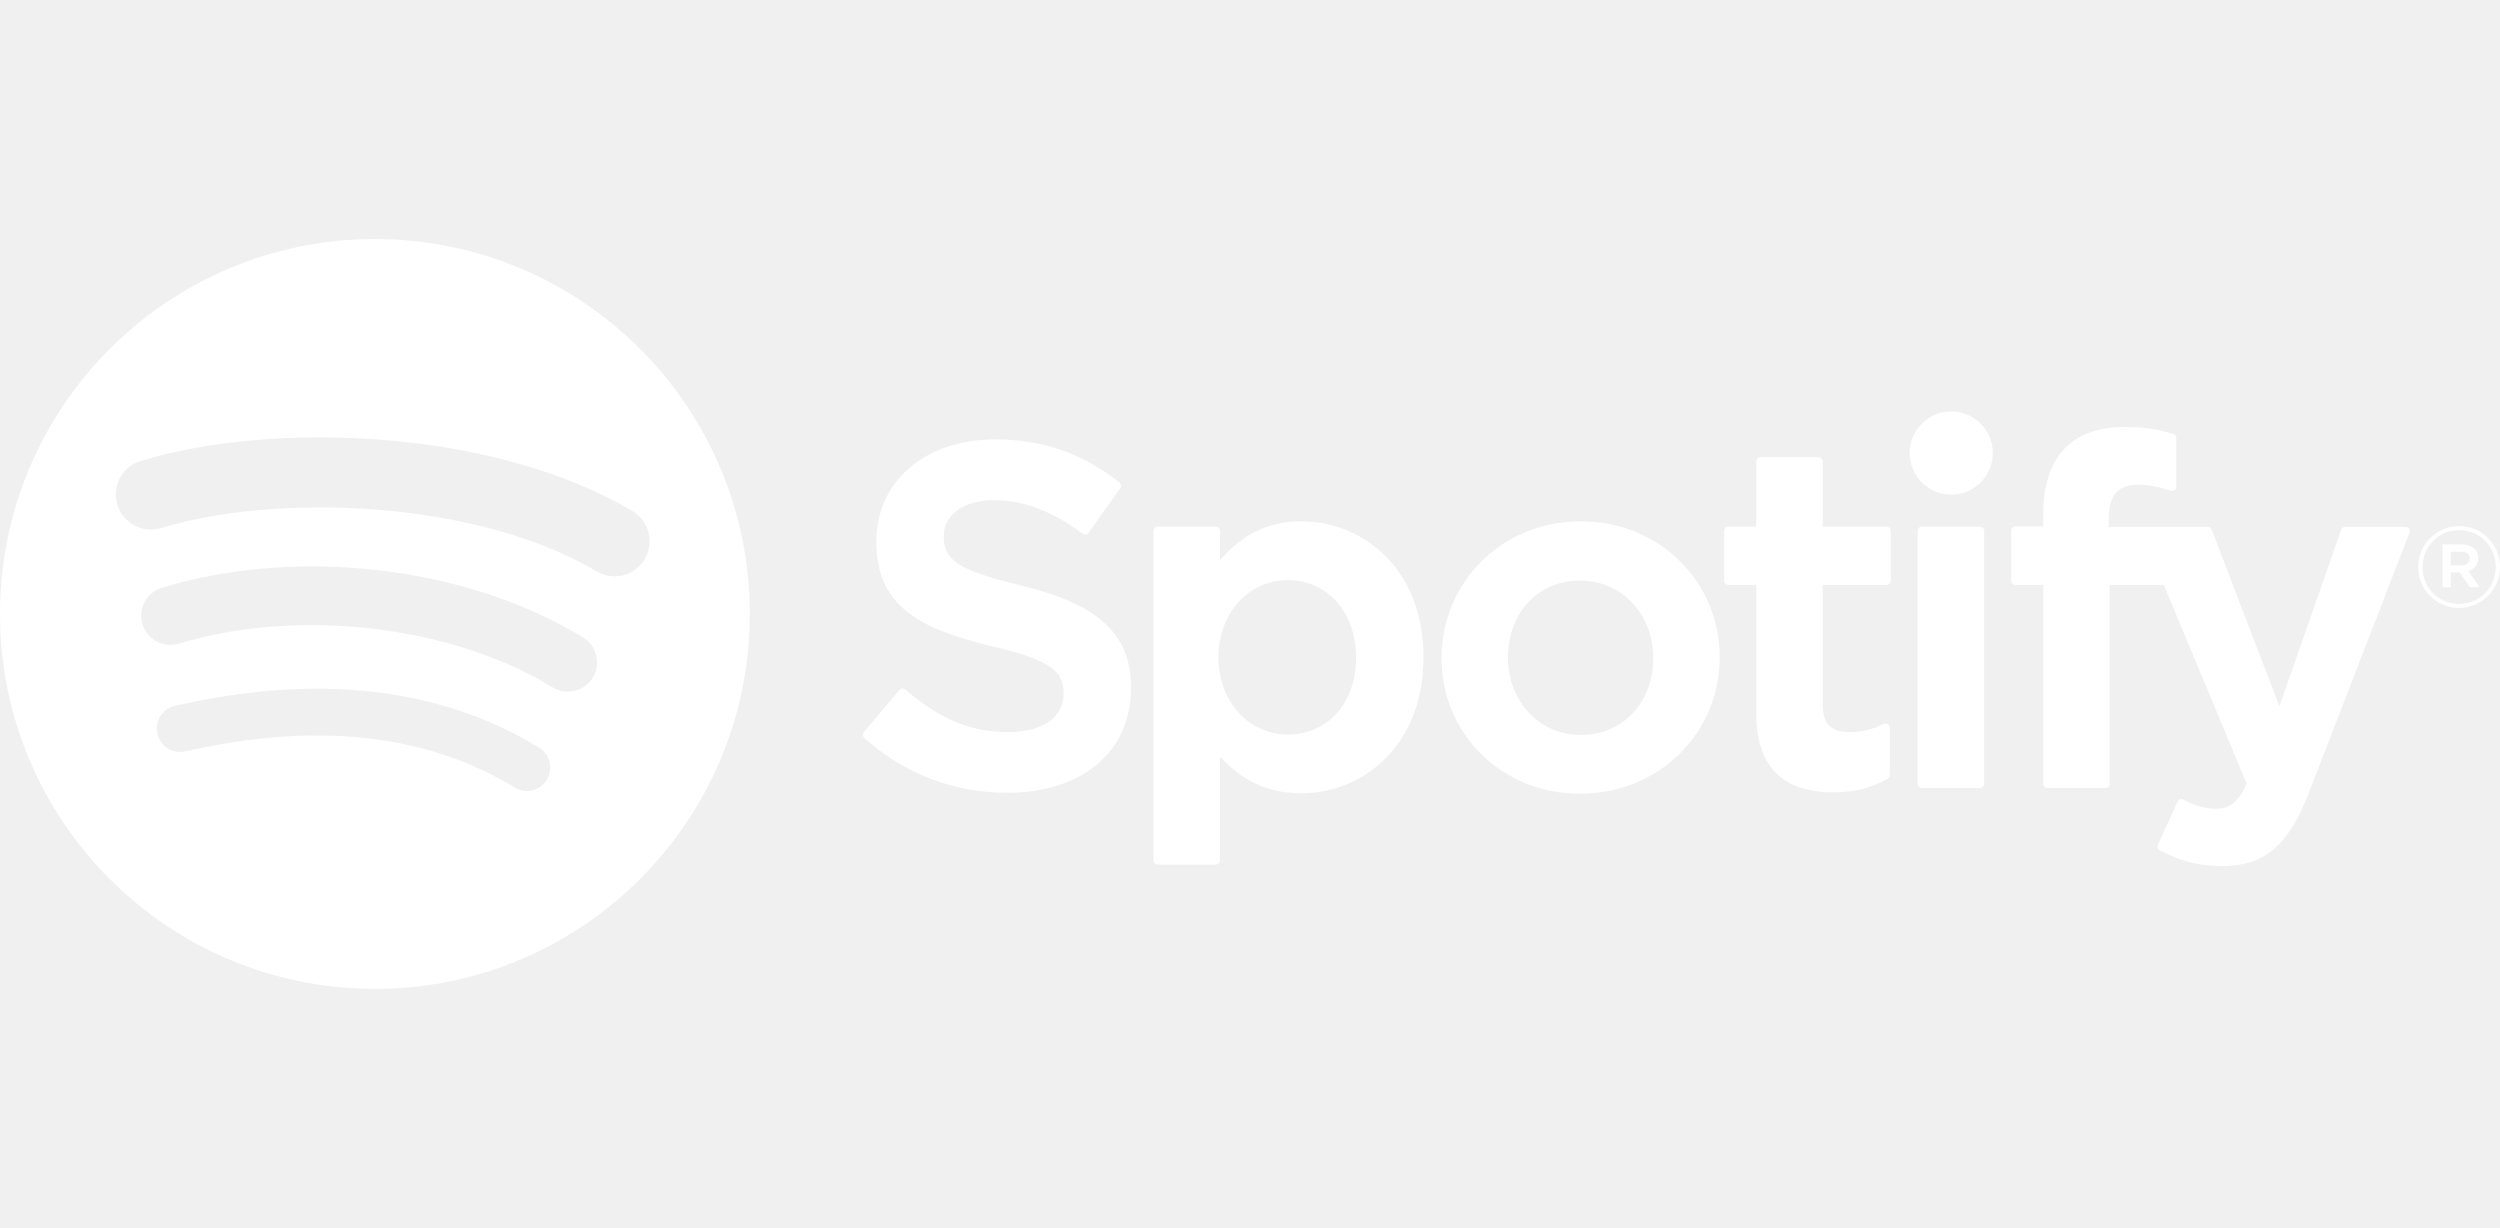
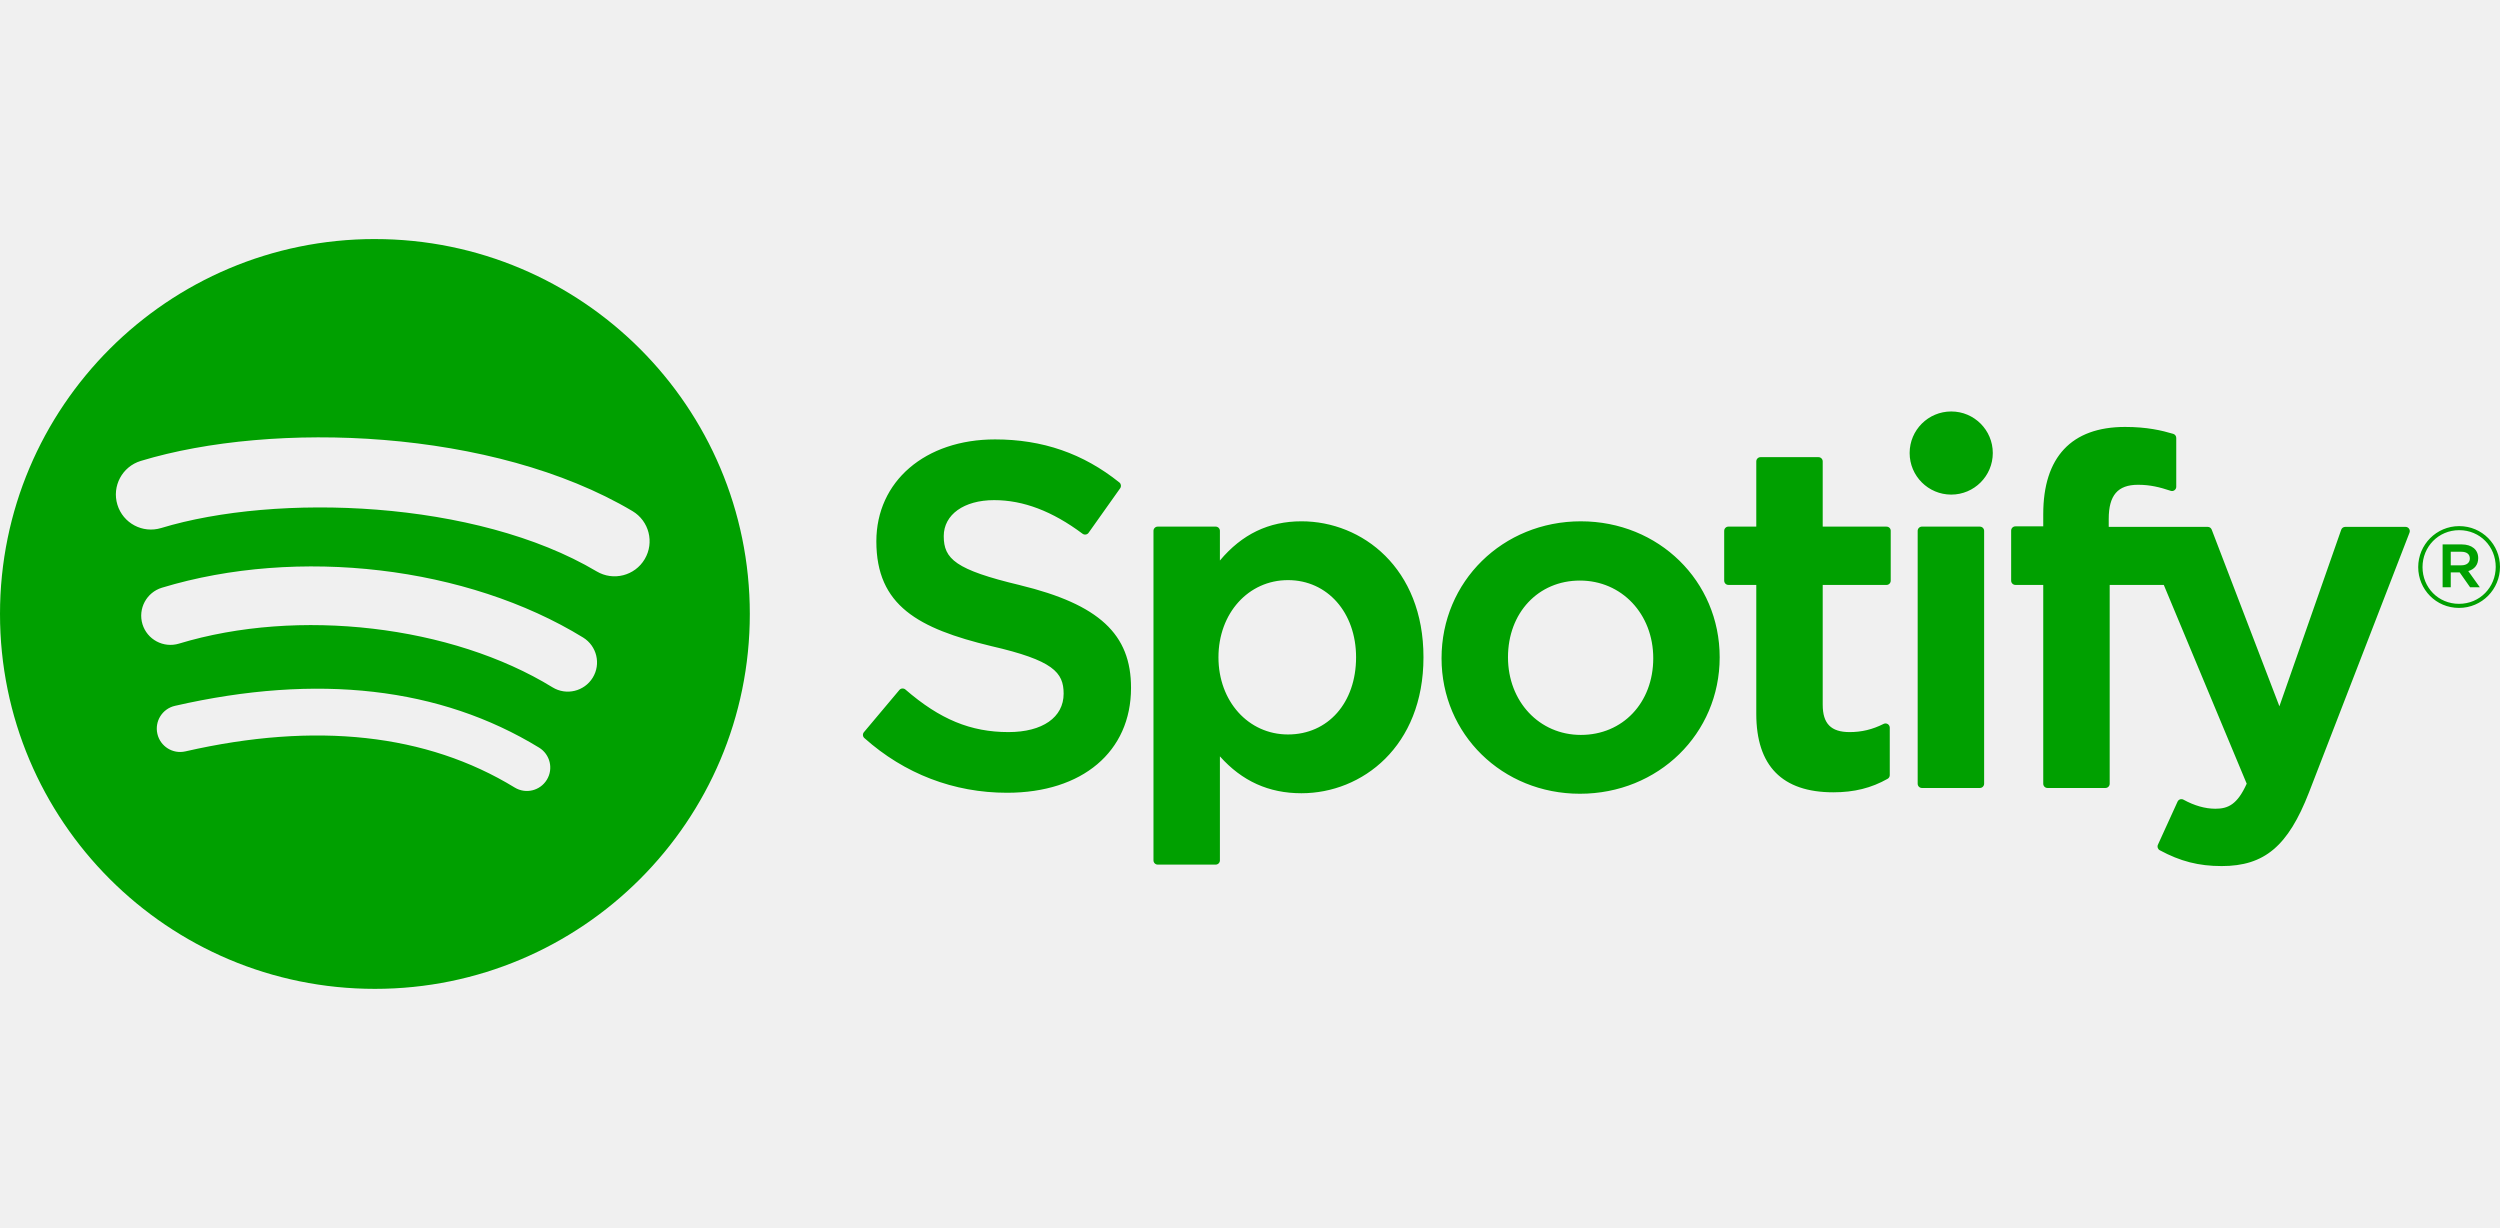
<svg xmlns="http://www.w3.org/2000/svg" width="79.44" height="39.018" viewBox="74.428 1369.145 9772.44 2931.018">
-   <path fill="#ffffff" d="M1539.928 1369.145c-809.356 0-1465.5 656.126-1465.5 1465.482 0 809.443 656.144 1465.535 1465.5 1465.535 809.392 0 1465.5-656.091 1465.5-1465.535 0-809.304-656.074-1465.412-1465.518-1465.412l.018-.07zm672.069 2113.646c-26.32 43.173-82.565 56.7-125.598 30.397-344.137-210.332-777.297-257.845-1287.421-141.312-49.157 11.271-98.157-19.547-109.356-68.688-11.253-49.157 19.424-98.157 68.704-109.356 558.249-127.628 1037.101-72.695 1423.378 163.344 43.05 26.426 56.699 82.601 30.275 125.65l.018-.035zm179.374-398.981c-33.145 53.777-103.46 70.647-157.167 37.624-393.837-242.094-994.384-312.217-1460.32-170.781-60.428 18.252-124.25-15.803-142.59-76.125-18.2-60.428 15.873-124.128 76.195-142.503 532.227-161.489 1193.865-83.265 1646.239 194.723 53.726 33.075 70.7 103.425 37.625 157.079l.018-.017zm15.4-415.52c-472.395-280.542-1251.599-306.337-1702.556-169.47-72.414 21.962-148.994-18.918-170.939-91.333-21.945-72.449 18.9-148.977 91.367-170.992 517.667-157.149 1378.229-126.787 1922.022 196.035 65.135 38.657 86.503 122.779 47.897 187.827-38.5 65.135-122.85 86.607-187.774 47.933h-.017zM4061.569 2722.05c-253.033-60.34-298.078-102.689-298.078-191.678 0-84.069 79.152-140.646 196.857-140.646 114.1 0 227.237 42.962 345.852 131.407 3.588 2.678 8.086 3.744 12.513 3.045 4.428-.665 8.348-3.098 10.938-6.755l123.55-174.16c5.075-7.175 3.692-17.062-3.15-22.54-141.172-113.277-300.142-168.35-485.956-168.35-273.21 0-464.047 163.957-464.047 398.545 0 251.562 164.622 340.637 449.102 409.394 242.13 55.772 282.993 102.498 282.993 186.025 0 92.557-82.636 150.097-215.618 150.097-147.699 0-268.169-49.752-402.937-166.46-3.342-2.888-7.928-4.199-12.162-3.954-4.463.367-8.541 2.432-11.375 5.845l-138.53 164.867c-5.81 6.842-5.075 17.062 1.646 22.978 156.799 139.982 349.648 213.92 557.759 213.92 294.401 0 484.644-160.86 484.644-409.832.525-210.175-125.299-326.55-433.474-401.52l-.527-.228zM5161.617 2472.5c-127.609 0-232.277 50.26-318.587 153.247v-115.92c0-9.152-7.42-16.607-16.555-16.607h-226.572c-9.152 0-16.555 7.455-16.555 16.607V3797.86c0 9.152 7.402 16.607 16.555 16.607h226.572c9.135 0 16.555-7.454 16.555-16.607v-406.577c86.328 96.88 191.013 144.218 318.587 144.218 237.107 0 477.138-182.524 477.138-531.439.35-349.002-239.75-531.579-476.875-531.579l-.263.017zm213.675 531.562c0 177.678-109.445 301.665-266.158 301.665-154.926 0-271.791-129.623-271.791-301.665 0-172.024 116.865-301.664 271.791-301.664 154.176-.018 266.176 126.822 266.176 301.646l-.018.018zM6253.966 2472.5c-305.357 0-544.582 235.13-544.582 535.359 0 296.957 237.58 529.619 540.837 529.619 306.442 0 546.401-234.342 546.401-533.417 0-298.042-238.35-531.526-542.674-531.526l.018-.035zm0 834.994c-162.418 0-284.865-130.498-284.865-303.52 0-173.758 118.213-299.845 281.119-299.845 163.468 0 286.737 130.497 286.737 303.642 0 173.723-118.999 299.723-282.975 299.723h-.016zM7448.688 2493.221h-249.322v-254.905c0-9.135-7.385-16.59-16.537-16.59h-226.537c-9.17 0-16.607 7.455-16.607 16.59v254.905h-108.938c-9.117 0-16.503 7.454-16.503 16.607v194.722c0 9.135 7.386 16.607 16.503 16.607h108.938v503.842c0 203.612 101.342 306.845 301.209 306.845 81.271 0 148.697-16.783 212.24-52.815 5.162-2.888 8.364-8.452 8.364-14.367v-185.43c0-5.723-2.976-11.13-7.875-14.122-4.935-3.098-11.077-3.255-16.135-.753-43.646 21.963-85.837 32.095-133 32.095-72.694 0-105.122-33.005-105.122-106.977v-468.229h249.322c9.152 0 16.52-7.455 16.52-16.607v-194.705c.35-9.152-7-16.607-16.274-16.607l-.246-.106zM8317.388 2494.218v-31.308c0-92.103 35.314-133.175 114.52-133.175 47.232 0 85.173 9.38 127.662 23.555 5.233 1.646 10.692.823 14.945-2.31 4.375-3.133 6.843-8.155 6.843-13.475V2146.58c0-7.298-4.69-13.755-11.726-15.908-44.888-13.353-102.322-27.055-188.316-27.055-209.266 0-319.883 117.845-319.883 340.672v47.95h-108.85c-9.135 0-16.625 7.455-16.625 16.59v195.72c0 9.135 7.49 16.607 16.625 16.607h108.85v777.156c0 9.152 7.385 16.607 16.521 16.607h226.572c9.152 0 16.607-7.455 16.607-16.607V2721.21h211.54l324.047 776.964c-36.785 81.637-72.959 97.877-122.342 97.877-39.918 0-81.953-11.918-124.934-35.438-4.042-2.223-8.837-2.59-13.194-1.242-4.323 1.522-7.962 4.742-9.8 8.942l-76.79 168.472c-3.658 7.963-.525 17.309 7.14 21.438 80.167 43.417 152.531 61.949 241.973 61.949 167.299 0 259.77-77.927 341.285-287.577l393.066-1015.698c1.977-5.11 1.383-10.885-1.75-15.417-3.113-4.498-8.137-7.21-13.633-7.21h-235.865c-7.068 0-13.389 4.497-15.697 11.13l-241.621 690.164-264.652-690.619c-2.414-6.423-8.609-10.676-15.469-10.676h-387.101l.052-.051zM7813.738 2493.221h-226.572c-9.153 0-16.607 7.454-16.607 16.607v988.485c0 9.152 7.454 16.607 16.607 16.607h226.572c9.135 0 16.607-7.455 16.607-16.607v-988.416a16.57 16.57 0 0 0-16.626-16.607l.019-.069zM7701.738 2043.139c-89.757 0-162.592 72.659-162.592 162.417 0 89.81 72.853 162.558 162.593 162.558 89.723 0 162.486-72.748 162.486-162.558 0-89.74-72.799-162.417-162.398-162.417h-.089zM9686.585 2811.037c-89.67 0-159.441-72.013-159.441-159.46s70.682-160.282 160.281-160.282c89.672 0 159.443 71.995 159.443 159.372 0 87.448-70.701 160.37-160.299 160.37h.016zm.875-303.887c-81.672 0-143.465 64.925-143.465 144.427 0 79.468 61.355 143.518 142.643 143.518 81.654 0 143.518-64.872 143.518-144.428 0-79.467-61.426-143.517-142.625-143.517h-.071zm35.352 159.914l45.098 63.141h-38.027l-40.602-57.925h-34.91v57.925h-31.832v-167.37h74.637c38.885 0 64.453 19.897 64.453 53.393.174 27.44-15.75 44.205-38.676 50.837h-.141zm-26.95-75.511h-41.512v52.938h41.512c20.719 0 33.09-10.133 33.09-26.495 0-17.22-12.424-26.442-33.074-26.442h-.016z" />
+   <path fill="#00a000" d="M1539.928 1369.145c-809.356 0-1465.5 656.126-1465.5 1465.482 0 809.443 656.144 1465.535 1465.5 1465.535 809.392 0 1465.5-656.091 1465.5-1465.535 0-809.304-656.074-1465.412-1465.518-1465.412l.018-.07zm672.069 2113.646c-26.32 43.173-82.565 56.7-125.598 30.397-344.137-210.332-777.297-257.845-1287.421-141.312-49.157 11.271-98.157-19.547-109.356-68.688-11.253-49.157 19.424-98.157 68.704-109.356 558.249-127.628 1037.101-72.695 1423.378 163.344 43.05 26.426 56.699 82.601 30.275 125.65l.018-.035zm179.374-398.981c-33.145 53.777-103.46 70.647-157.167 37.624-393.837-242.094-994.384-312.217-1460.32-170.781-60.428 18.252-124.25-15.803-142.59-76.125-18.2-60.428 15.873-124.128 76.195-142.503 532.227-161.489 1193.865-83.265 1646.239 194.723 53.726 33.075 70.7 103.425 37.625 157.079l.018-.017zm15.4-415.52c-472.395-280.542-1251.599-306.337-1702.556-169.47-72.414 21.962-148.994-18.918-170.939-91.333-21.945-72.449 18.9-148.977 91.367-170.992 517.667-157.149 1378.229-126.787 1922.022 196.035 65.135 38.657 86.503 122.779 47.897 187.827-38.5 65.135-122.85 86.607-187.774 47.933h-.017zM4061.569 2722.05c-253.033-60.34-298.078-102.689-298.078-191.678 0-84.069 79.152-140.646 196.857-140.646 114.1 0 227.237 42.962 345.852 131.407 3.588 2.678 8.086 3.744 12.513 3.045 4.428-.665 8.348-3.098 10.938-6.755l123.55-174.16c5.075-7.175 3.692-17.062-3.15-22.54-141.172-113.277-300.142-168.35-485.956-168.35-273.21 0-464.047 163.957-464.047 398.545 0 251.562 164.622 340.637 449.102 409.394 242.13 55.772 282.993 102.498 282.993 186.025 0 92.557-82.636 150.097-215.618 150.097-147.699 0-268.169-49.752-402.937-166.46-3.342-2.888-7.928-4.199-12.162-3.954-4.463.367-8.541 2.432-11.375 5.845l-138.53 164.867c-5.81 6.842-5.075 17.062 1.646 22.978 156.799 139.982 349.648 213.92 557.759 213.92 294.401 0 484.644-160.86 484.644-409.832.525-210.175-125.299-326.55-433.474-401.52l-.527-.228zM5161.617 2472.5c-127.609 0-232.277 50.26-318.587 153.247v-115.92c0-9.152-7.42-16.607-16.555-16.607h-226.572c-9.152 0-16.555 7.455-16.555 16.607V3797.86c0 9.152 7.402 16.607 16.555 16.607h226.572c9.135 0 16.555-7.454 16.555-16.607v-406.577c86.328 96.88 191.013 144.218 318.587 144.218 237.107 0 477.138-182.524 477.138-531.439.35-349.002-239.75-531.579-476.875-531.579l-.263.017zm213.675 531.562c0 177.678-109.445 301.665-266.158 301.665-154.926 0-271.791-129.623-271.791-301.665 0-172.024 116.865-301.664 271.791-301.664 154.176-.018 266.176 126.822 266.176 301.646l-.018.018zM6253.966 2472.5c-305.357 0-544.582 235.13-544.582 535.359 0 296.957 237.58 529.619 540.837 529.619 306.442 0 546.401-234.342 546.401-533.417 0-298.042-238.35-531.526-542.674-531.526l.018-.035zm0 834.994c-162.418 0-284.865-130.498-284.865-303.52 0-173.758 118.213-299.845 281.119-299.845 163.468 0 286.737 130.497 286.737 303.642 0 173.723-118.999 299.723-282.975 299.723h-.016zM7448.688 2493.221h-249.322v-254.905c0-9.135-7.385-16.59-16.537-16.59h-226.537c-9.17 0-16.607 7.455-16.607 16.59v254.905h-108.938c-9.117 0-16.503 7.454-16.503 16.607v194.722c0 9.135 7.386 16.607 16.503 16.607h108.938v503.842c0 203.612 101.342 306.845 301.209 306.845 81.271 0 148.697-16.783 212.24-52.815 5.162-2.888 8.364-8.452 8.364-14.367v-185.43c0-5.723-2.976-11.13-7.875-14.122-4.935-3.098-11.077-3.255-16.135-.753-43.646 21.963-85.837 32.095-133 32.095-72.694 0-105.122-33.005-105.122-106.977v-468.229h249.322c9.152 0 16.52-7.455 16.52-16.607v-194.705c.35-9.152-7-16.607-16.274-16.607l-.246-.106zM8317.388 2494.218v-31.308c0-92.103 35.314-133.175 114.52-133.175 47.232 0 85.173 9.38 127.662 23.555 5.233 1.646 10.692.823 14.945-2.31 4.375-3.133 6.843-8.155 6.843-13.475V2146.58c0-7.298-4.69-13.755-11.726-15.908-44.888-13.353-102.322-27.055-188.316-27.055-209.266 0-319.883 117.845-319.883 340.672v47.95h-108.85c-9.135 0-16.625 7.455-16.625 16.59v195.72c0 9.135 7.49 16.607 16.625 16.607h108.85v777.156c0 9.152 7.385 16.607 16.521 16.607h226.572c9.152 0 16.607-7.455 16.607-16.607V2721.21h211.54l324.047 776.964c-36.785 81.637-72.959 97.877-122.342 97.877-39.918 0-81.953-11.918-124.934-35.438-4.042-2.223-8.837-2.59-13.194-1.242-4.323 1.522-7.962 4.742-9.8 8.942l-76.79 168.472c-3.658 7.963-.525 17.309 7.14 21.438 80.167 43.417 152.531 61.949 241.973 61.949 167.299 0 259.77-77.927 341.285-287.577l393.066-1015.698c1.977-5.11 1.383-10.885-1.75-15.417-3.113-4.498-8.137-7.21-13.633-7.21h-235.865c-7.068 0-13.389 4.497-15.697 11.13l-241.621 690.164-264.652-690.619c-2.414-6.423-8.609-10.676-15.469-10.676h-387.101l.052-.051zM7813.738 2493.221h-226.572c-9.153 0-16.607 7.454-16.607 16.607v988.485c0 9.152 7.454 16.607 16.607 16.607h226.572c9.135 0 16.607-7.455 16.607-16.607v-988.416a16.57 16.57 0 0 0-16.626-16.607l.019-.069zM7701.738 2043.139c-89.757 0-162.592 72.659-162.592 162.417 0 89.81 72.853 162.558 162.593 162.558 89.723 0 162.486-72.748 162.486-162.558 0-89.74-72.799-162.417-162.398-162.417h-.089zM9686.585 2811.037c-89.67 0-159.441-72.013-159.441-159.46s70.682-160.282 160.281-160.282c89.672 0 159.443 71.995 159.443 159.372 0 87.448-70.701 160.37-160.299 160.37h.016zm.875-303.887c-81.672 0-143.465 64.925-143.465 144.427 0 79.468 61.355 143.518 142.643 143.518 81.654 0 143.518-64.872 143.518-144.428 0-79.467-61.426-143.517-142.625-143.517h-.071zm35.352 159.914l45.098 63.141h-38.027l-40.602-57.925h-34.91v57.925h-31.832v-167.37h74.637c38.885 0 64.453 19.897 64.453 53.393.174 27.44-15.75 44.205-38.676 50.837h-.141zm-26.95-75.511h-41.512v52.938h41.512c20.719 0 33.09-10.133 33.09-26.495 0-17.22-12.424-26.442-33.074-26.442h-.016z" />
</svg>
